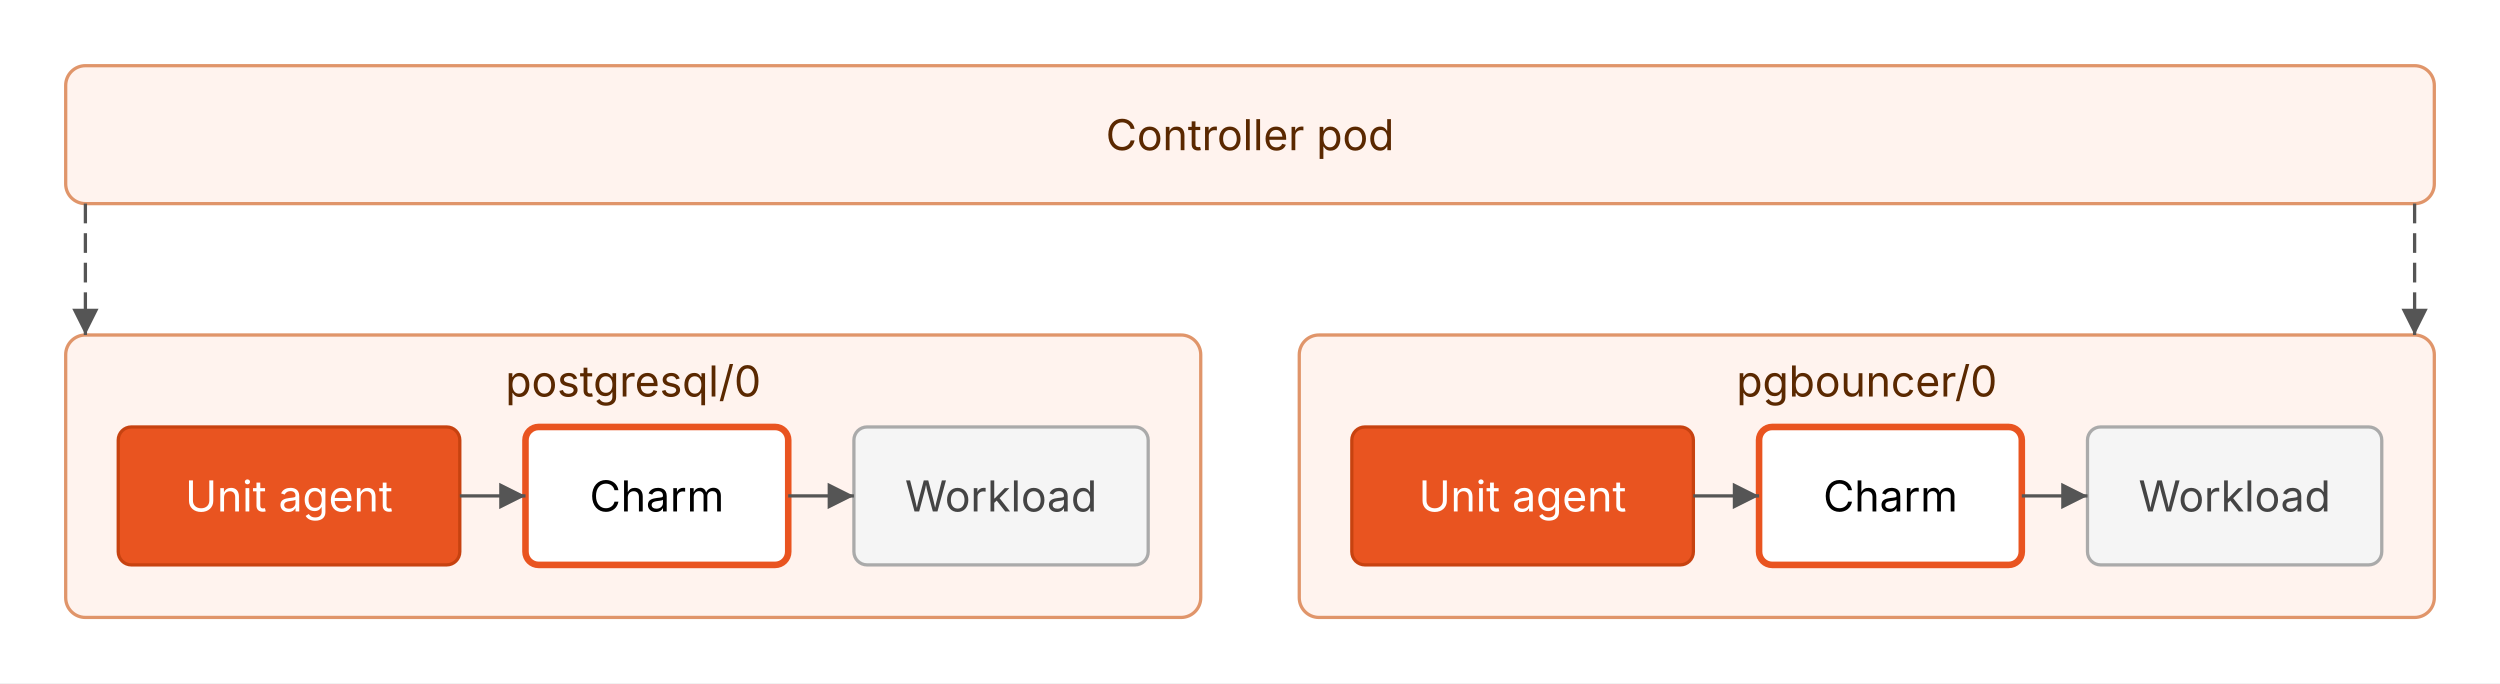
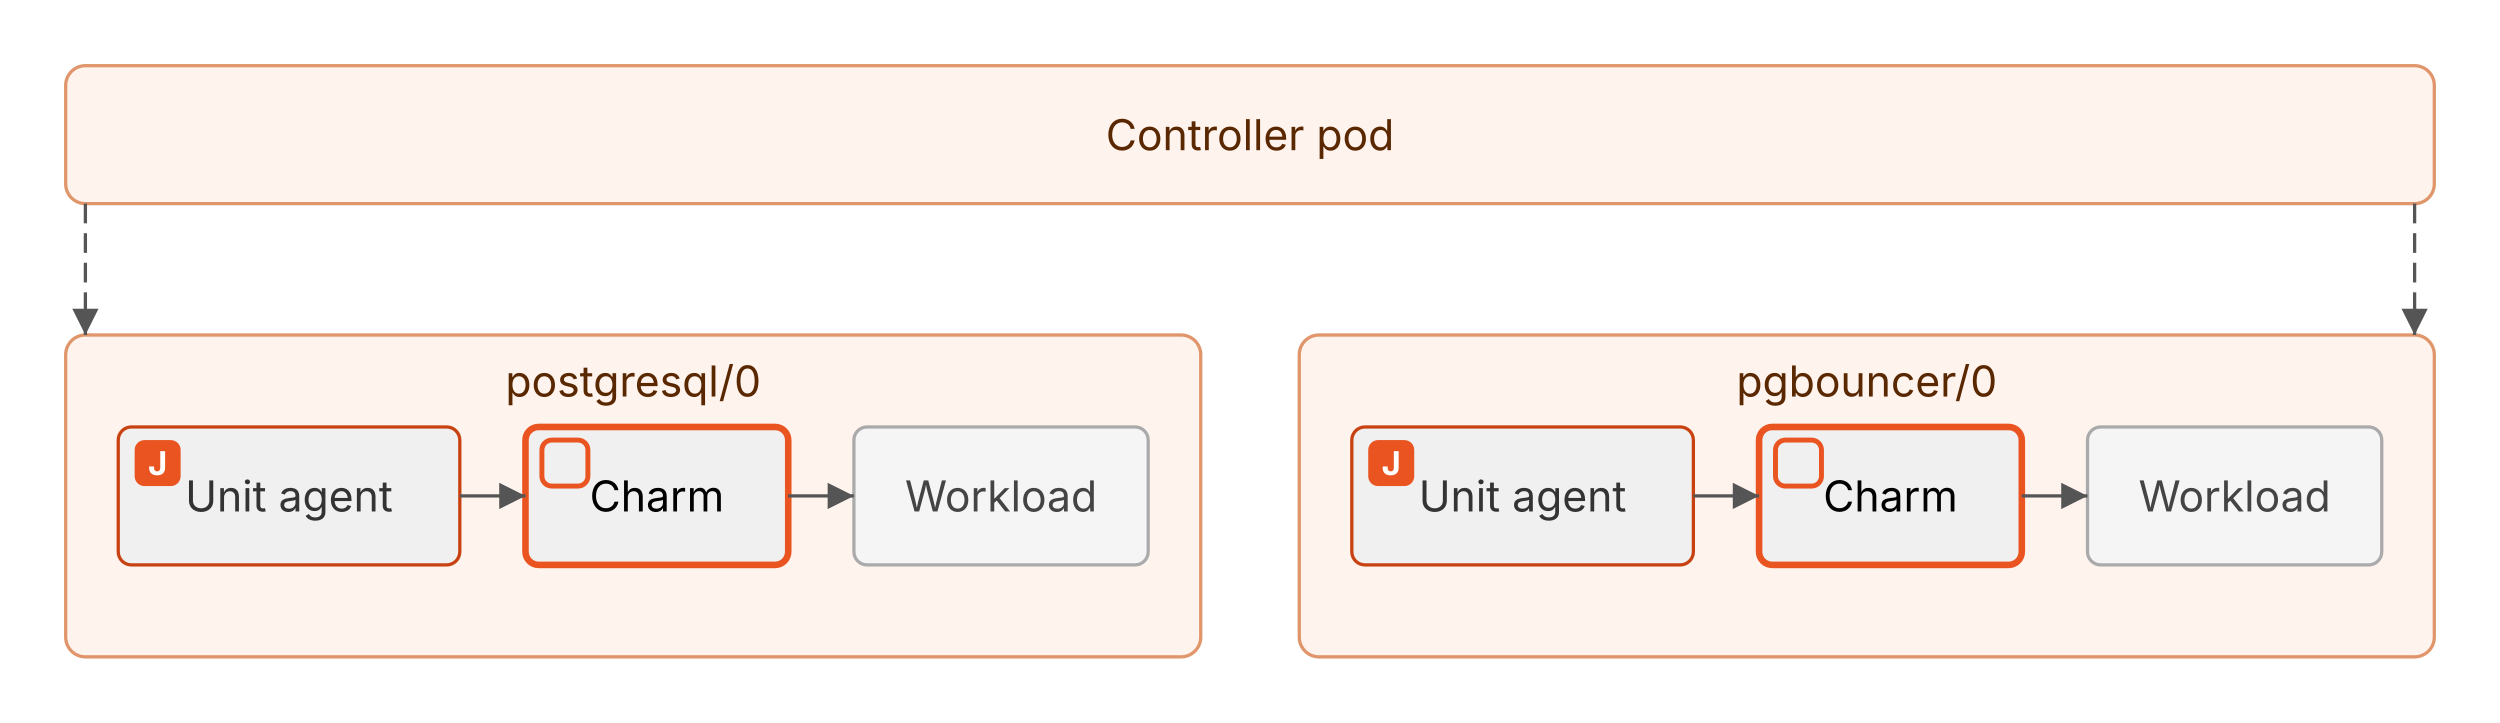
- <svg xmlns="http://www.w3.org/2000/svg" width="761.2" height="208.0" viewBox="0 0 761.2 208.0">
+ <svg xmlns="http://www.w3.org/2000/svg" width="761.2" height="220.0" viewBox="0 0 761.2 220.0">
  <defs>
    <marker markerWidth="8" markerHeight="8" viewBox="0 0 8 8" orient="auto" id="arrow" refX="8" refY="4.0">
      <path d="M0,0 L8,4.0 L0,8 Z" fill="#555555" />
    </marker>
    <marker markerWidth="8" markerHeight="8" viewBox="0 0 8 8" orient="auto-start-reverse" id="arrow-start" refX="8" refY="4.0">
      <path d="M0,0 L8,4.0 L0,8 Z" fill="#555555" />
    </marker>
    <marker markerWidth="8" markerHeight="8" viewBox="0 0 8 8" orient="auto" id="arrow-open" refX="8" refY="4.0">
      <path d="M0,0 L8,4.0 L0,8" fill="none" stroke="#555555" stroke-width="1.5" />
    </marker>
    <marker markerWidth="8" markerHeight="8" viewBox="0 0 8 8" orient="auto-start-reverse" id="arrow-open-start" refX="8" refY="4.0">
      <path d="M0,0 L8,4.0 L0,8" fill="none" stroke="#555555" stroke-width="1.5" />
    </marker>
  </defs>
-   <rect x="0" y="0" width="761.2" height="208.0" fill="#FFFFFF" />
+   <rect x="0" y="0" width="761.2" height="220.0" fill="#FFFFFF" />
  <g id="ggarch-nodes">
-     <rect x="20.0" y="102.0" width="345.6" height="86.0" fill="#FFF3EE" stroke="#E0956A" stroke-width="1" rx="6" ry="6" />
+     <rect x="20.0" y="102.0" width="345.6" height="98.0" fill="#FFF3EE" stroke="#E0956A" stroke-width="1" rx="6" ry="6" />
    <text x="192.8" y="116.0" font-size="13" font-family="'Ubuntu Sans', Ubuntu, system-ui, -apple-system, sans-serif" fill="#5A2800" text-anchor="middle" dominant-baseline="central">postgresql/0</text>
-     <rect x="36.0" y="130.0" width="104.0" height="42.0" fill="#E95420" stroke="#C74210" stroke-width="1" rx="4" ry="4" />
-     <text x="88.0" y="151.0" font-size="13" font-family="'Ubuntu Sans', Ubuntu, system-ui, -apple-system, sans-serif" fill="#FFFFFF" text-anchor="middle" dominant-baseline="central">Unit agent</text>
-     <rect x="160.0" y="130.0" width="80.0" height="42.0" fill="#FFFFFF" stroke="#E95420" stroke-width="2" rx="4" ry="4" />
+     <rect x="36.0" y="130.0" width="104.0" height="42.0" fill="#F0F0F0" stroke="#C74210" stroke-width="1" rx="4" ry="4" />
+     <text x="88.0" y="151.0" font-size="13" font-family="'Ubuntu Sans', Ubuntu, system-ui, -apple-system, sans-serif" fill="#333333" text-anchor="middle" dominant-baseline="central">Unit agent</text>
+     <rect x="41.0" y="134.0" width="14" height="14" fill="#E95420" stroke="none" rx="3" ry="3" />
+     <text x="48.0" y="141.0" font-size="10" font-family="'Ubuntu Sans', Ubuntu, system-ui, -apple-system, sans-serif" fill="#FFFFFF" text-anchor="middle" dominant-baseline="central" font-weight="bold">J</text>
+     <rect x="160.0" y="130.0" width="80.0" height="42.0" fill="#F0F0F0" stroke="#E95420" stroke-width="2" rx="4" ry="4" />
    <text x="200.0" y="151.0" font-size="13" font-family="'Ubuntu Sans', Ubuntu, system-ui, -apple-system, sans-serif" fill="#000000" text-anchor="middle" dominant-baseline="central">Charm</text>
+     <rect x="165.0" y="134.0" width="14" height="14" fill="none" stroke="#E95420" stroke-width="1.5" rx="3" ry="3" />
    <rect x="260.0" y="130.0" width="89.6" height="42.0" fill="#F5F5F5" stroke="#AAAAAA" stroke-width="1" rx="4" ry="4" />
    <text x="304.8" y="151.0" font-size="13" font-family="'Ubuntu Sans', Ubuntu, system-ui, -apple-system, sans-serif" fill="#444444" text-anchor="middle" dominant-baseline="central">Workload</text>
-     <rect x="395.6" y="102.0" width="345.6" height="86.0" fill="#FFF3EE" stroke="#E0956A" stroke-width="1" rx="6" ry="6" />
+     <rect x="395.6" y="102.0" width="345.6" height="98.0" fill="#FFF3EE" stroke="#E0956A" stroke-width="1" rx="6" ry="6" />
    <text x="568.4" y="116.0" font-size="13" font-family="'Ubuntu Sans', Ubuntu, system-ui, -apple-system, sans-serif" fill="#5A2800" text-anchor="middle" dominant-baseline="central">pgbouncer/0</text>
-     <rect x="411.6" y="130.0" width="104.0" height="42.0" fill="#E95420" stroke="#C74210" stroke-width="1" rx="4" ry="4" />
-     <text x="463.6" y="151.0" font-size="13" font-family="'Ubuntu Sans', Ubuntu, system-ui, -apple-system, sans-serif" fill="#FFFFFF" text-anchor="middle" dominant-baseline="central">Unit agent</text>
-     <rect x="535.6" y="130.0" width="80.0" height="42.0" fill="#FFFFFF" stroke="#E95420" stroke-width="2" rx="4" ry="4" />
+     <rect x="411.6" y="130.0" width="104.0" height="42.0" fill="#F0F0F0" stroke="#C74210" stroke-width="1" rx="4" ry="4" />
+     <text x="463.6" y="151.0" font-size="13" font-family="'Ubuntu Sans', Ubuntu, system-ui, -apple-system, sans-serif" fill="#333333" text-anchor="middle" dominant-baseline="central">Unit agent</text>
+     <rect x="416.6" y="134.0" width="14" height="14" fill="#E95420" stroke="none" rx="3" ry="3" />
+     <text x="423.6" y="141.0" font-size="10" font-family="'Ubuntu Sans', Ubuntu, system-ui, -apple-system, sans-serif" fill="#FFFFFF" text-anchor="middle" dominant-baseline="central" font-weight="bold">J</text>
+     <rect x="535.6" y="130.0" width="80.0" height="42.0" fill="#F0F0F0" stroke="#E95420" stroke-width="2" rx="4" ry="4" />
    <text x="575.6" y="151.0" font-size="13" font-family="'Ubuntu Sans', Ubuntu, system-ui, -apple-system, sans-serif" fill="#000000" text-anchor="middle" dominant-baseline="central">Charm</text>
+     <rect x="540.6" y="134.0" width="14" height="14" fill="none" stroke="#E95420" stroke-width="1.5" rx="3" ry="3" />
    <rect x="635.6" y="130.0" width="89.6" height="42.0" fill="#F5F5F5" stroke="#AAAAAA" stroke-width="1" rx="4" ry="4" />
    <text x="680.4" y="151.0" font-size="13" font-family="'Ubuntu Sans', Ubuntu, system-ui, -apple-system, sans-serif" fill="#444444" text-anchor="middle" dominant-baseline="central">Workload</text>
    <rect x="20.0" y="20.0" width="721.2" height="42.0" fill="#FFF3EE" stroke="#E0956A" stroke-width="1" rx="6" ry="6" />
    <text x="380.6" y="41.0" font-size="13" font-family="'Ubuntu Sans', Ubuntu, system-ui, -apple-system, sans-serif" fill="#5A2800" text-anchor="middle" dominant-baseline="central">Controller pod</text>
  </g>
  <g id="ggarch-edges">
    <path d="M 26.0 62.0 L 26.0 102.0" fill="none" stroke="#555555" stroke-width="1" stroke-linejoin="round" stroke-dasharray="6,3" marker-end="url(#arrow)" />
    <path d="M 735.2 62.0 L 735.2 102.0" fill="none" stroke="#555555" stroke-width="1" stroke-linejoin="round" stroke-dasharray="6,3" marker-end="url(#arrow)" />
    <path d="M 140.0 151.0 L 160.0 151.0" fill="none" stroke="#555555" stroke-width="1" stroke-linejoin="round" marker-end="url(#arrow)" />
    <path d="M 240.0 151.0 L 260.0 151.0" fill="none" stroke="#555555" stroke-width="1" stroke-linejoin="round" marker-end="url(#arrow)" />
    <path d="M 515.6 151.0 L 535.6 151.0" fill="none" stroke="#555555" stroke-width="1" stroke-linejoin="round" marker-end="url(#arrow)" />
    <path d="M 615.6 151.0 L 635.6 151.0" fill="none" stroke="#555555" stroke-width="1" stroke-linejoin="round" marker-end="url(#arrow)" />
  </g>
  <g id="ggarch-annotations" />
</svg>
